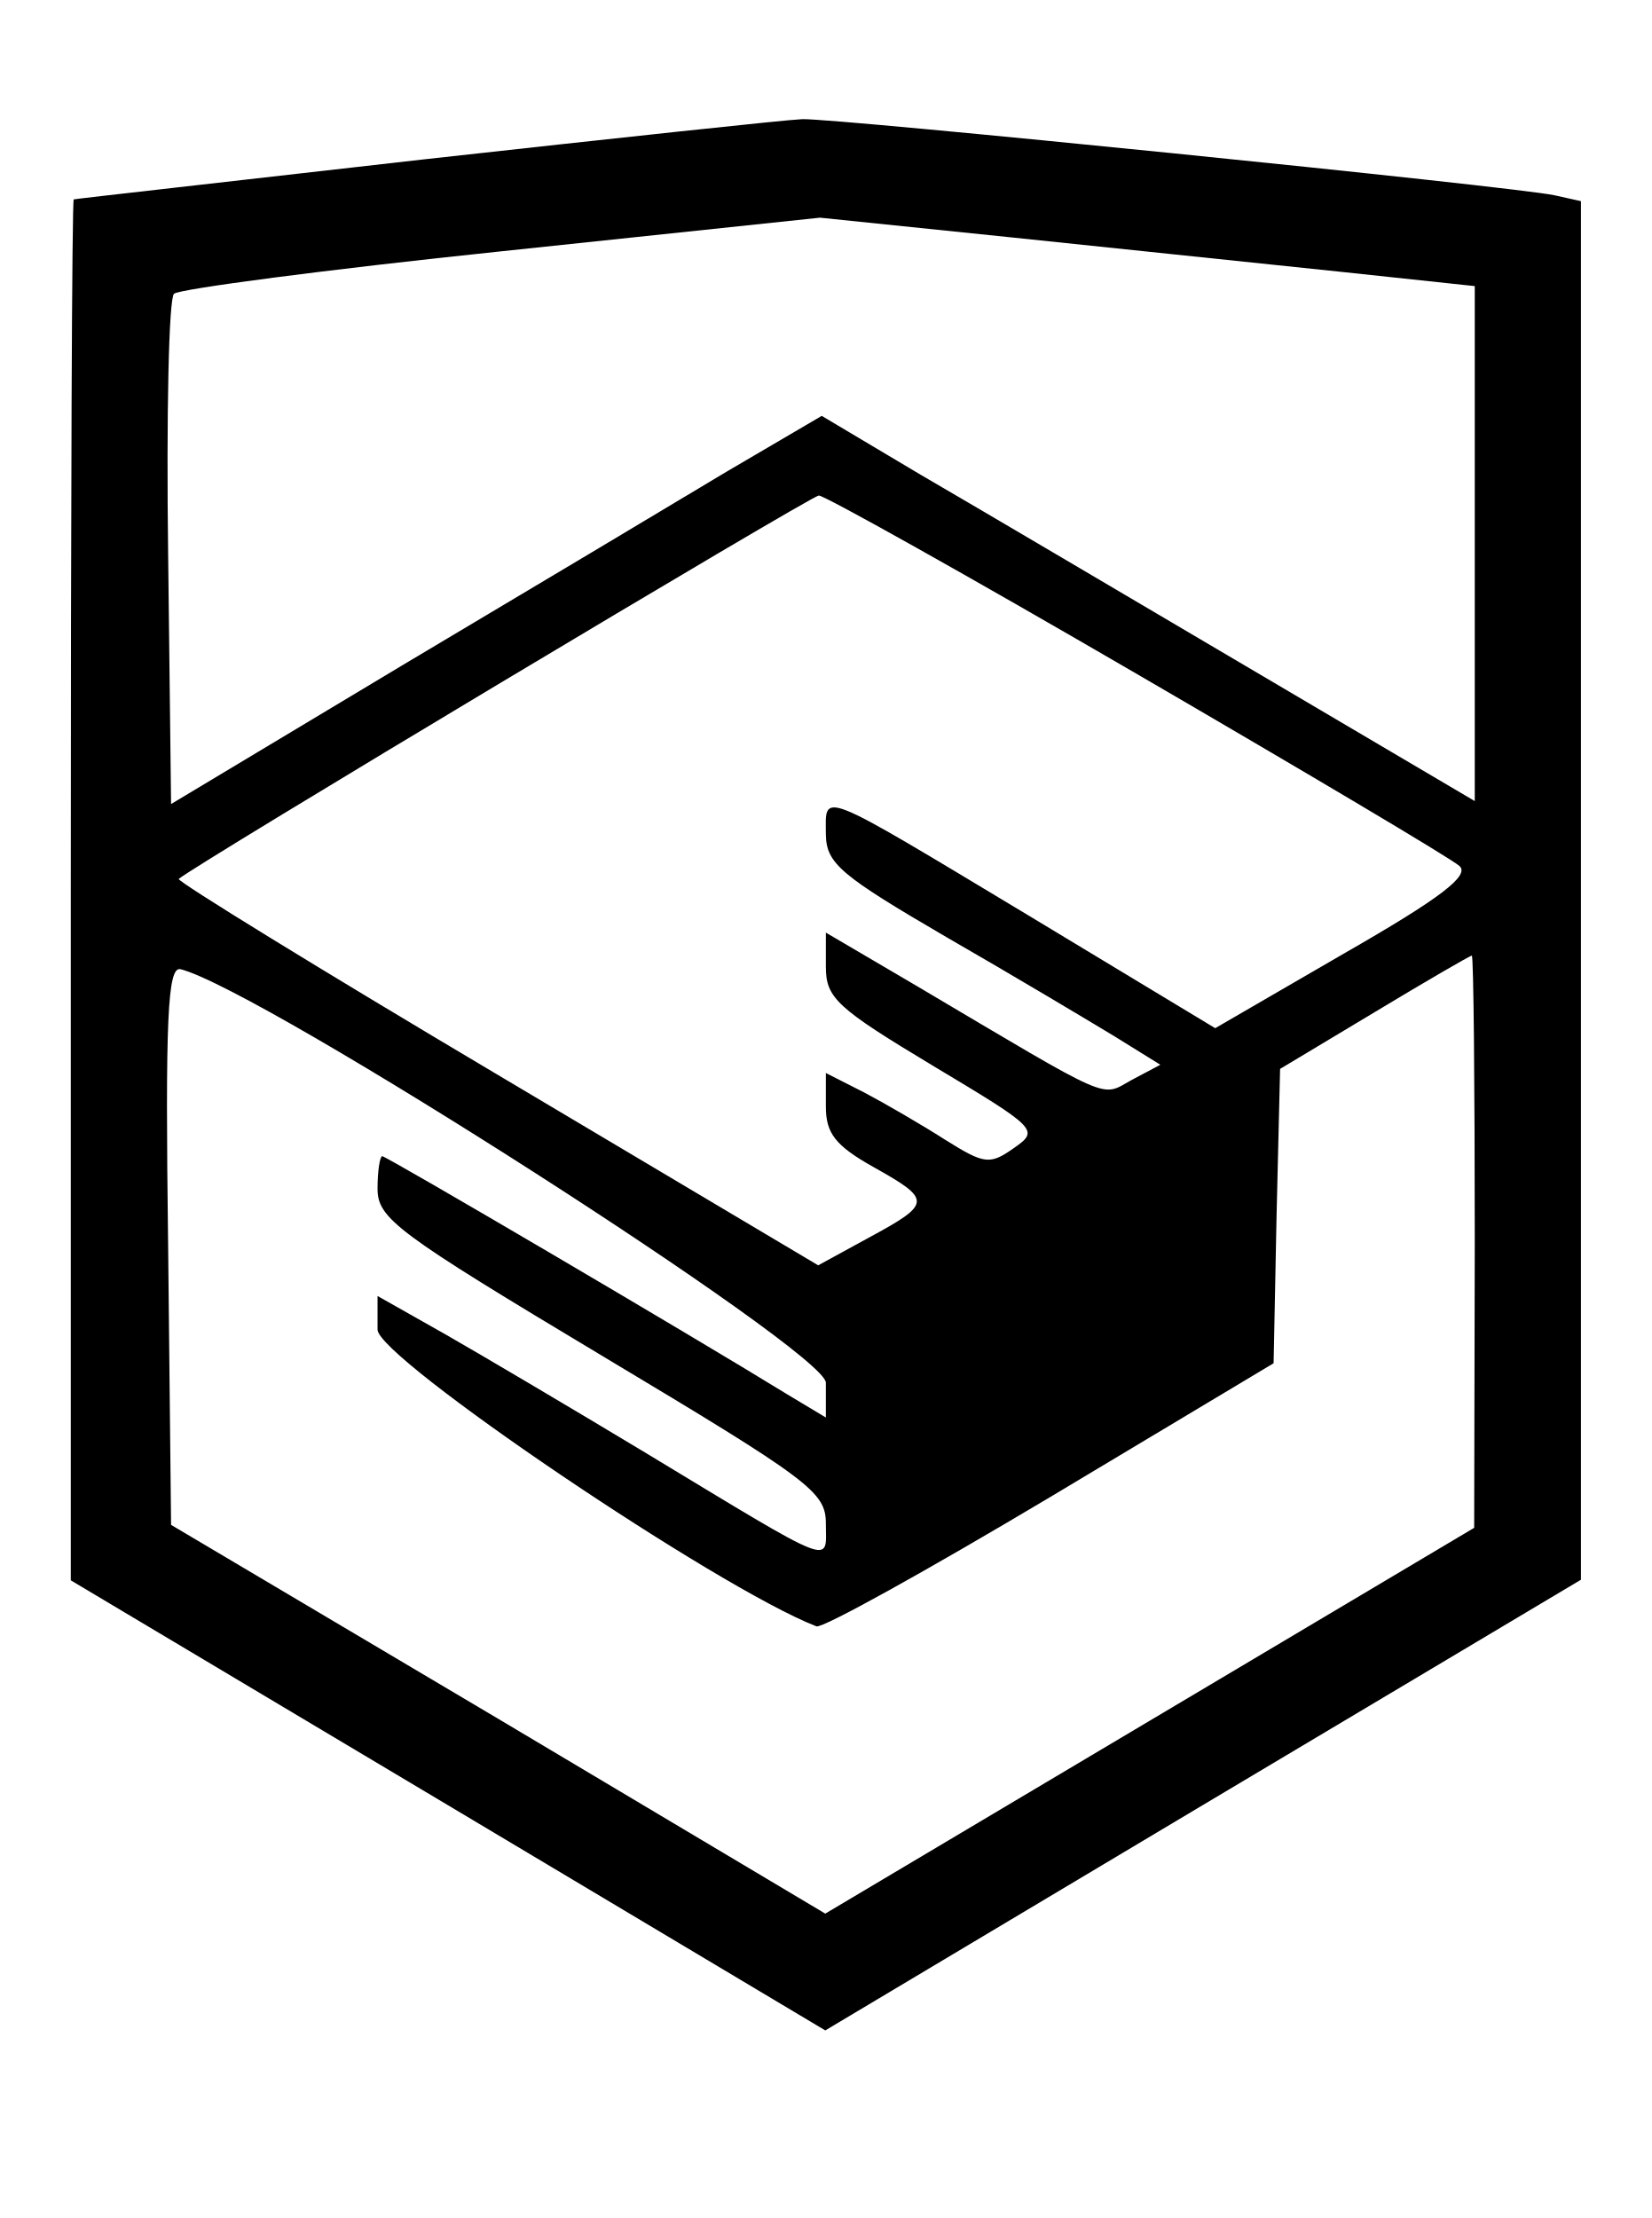
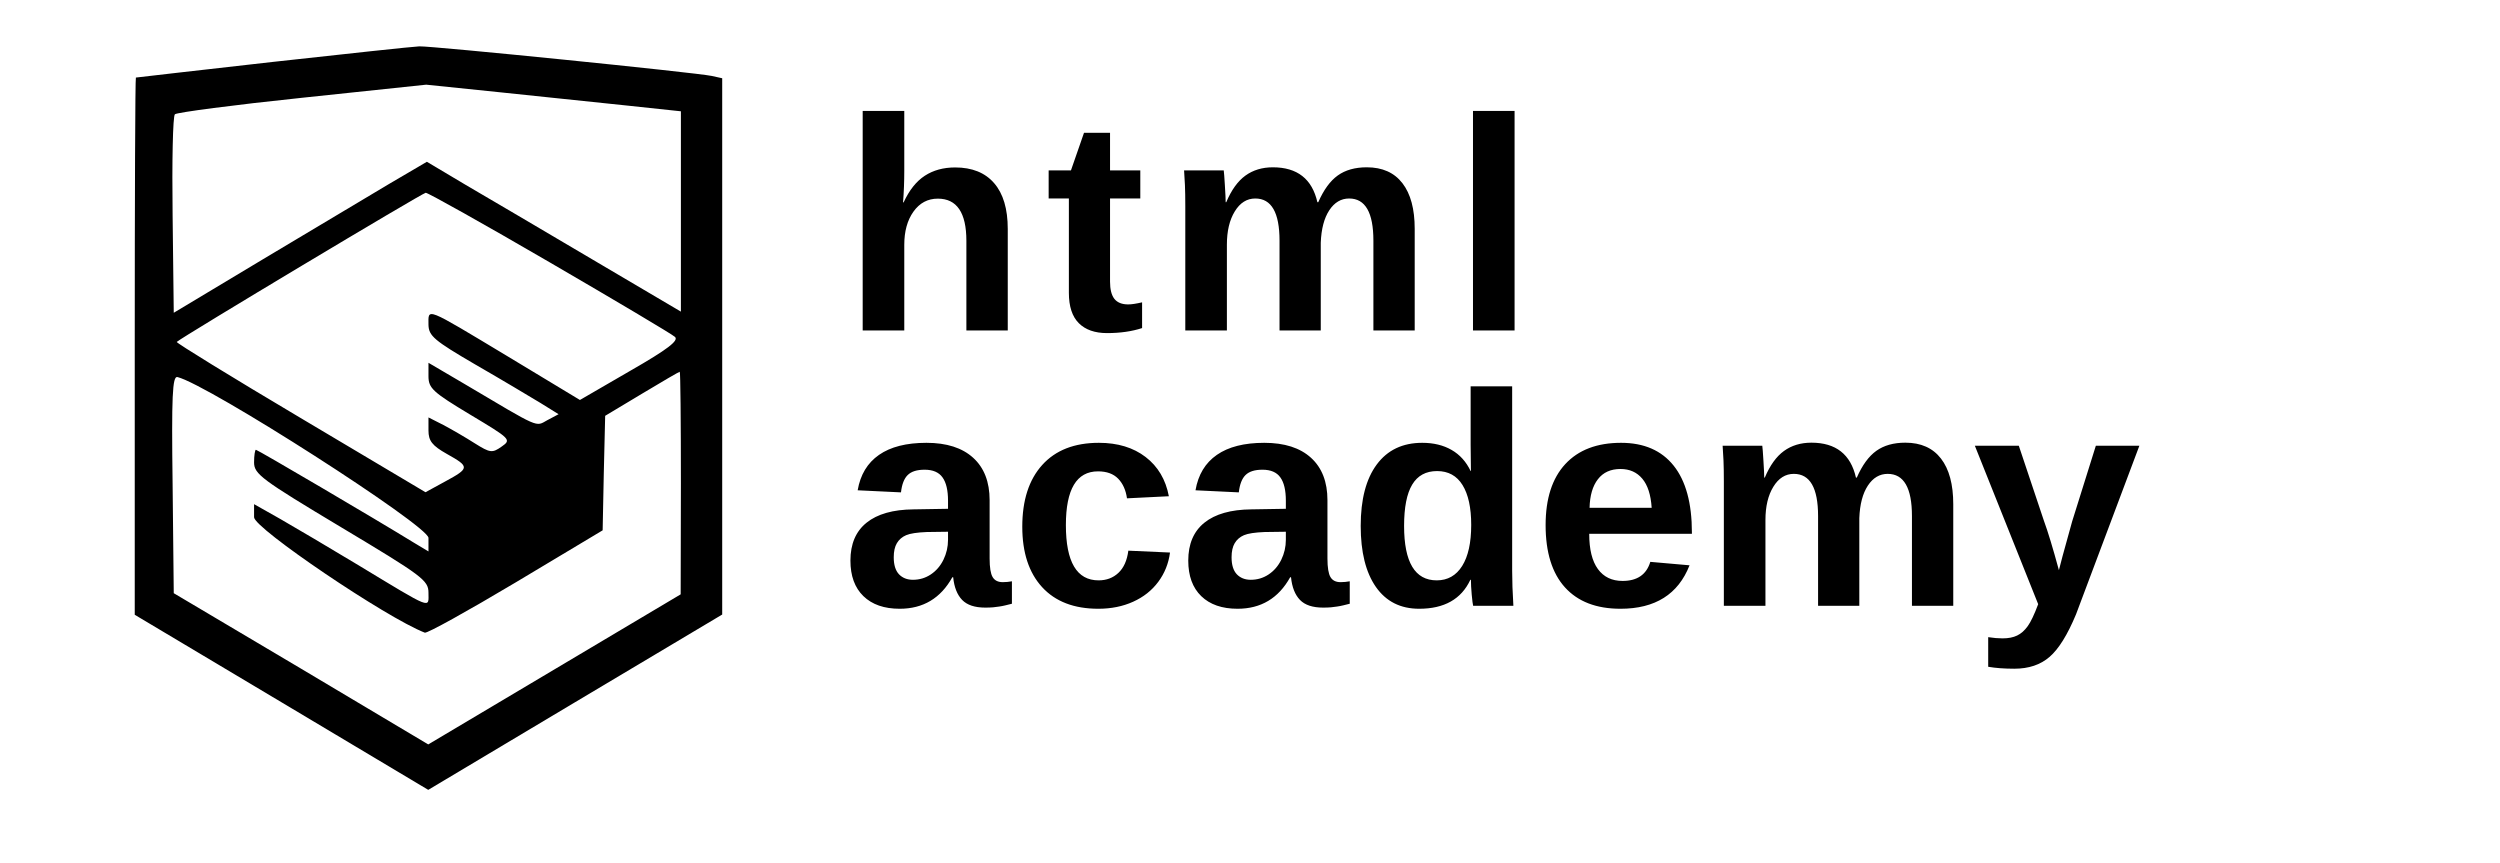
- <svg xmlns="http://www.w3.org/2000/svg" version="1.0" width="140pt" height="188pt" viewBox="0 0 140 188" preserveAspectRatio="xMidYMid meet">
-   <g transform="translate(0,188) scale(0.05,-0.05)" fill="#000000" stroke="none">
-     <path d="M720 3490 c-324 -37 -592 -67 -595 -68 -3 -1 -5 -528 -5 -1172 l0 -1169 639 -381 640 -382 640 382 641 382 0 1169 0 1168 -45 10 c-71 15 -1220 131 -1275 129 -27 -1 -315 -32 -640 -68z m1555 -191 l225 -24 0 -436 0 -437 -385 227 c-212 125 -461 272 -554 326 l-168 100 -162 -95 c-88 -53 -336 -201 -551 -329 l-390 -234 -5 425 c-3 234 1 432 10 440 8 8 258 41 555 72 l540 57 330 -34 c182 -19 431 -45 555 -58z m-347 -682 c287 -167 533 -313 546 -325 18 -16 -31 -54 -195 -148 l-219 -127 -318 192 c-361 217 -342 209 -342 136 1 -49 25 -69 205 -174 113 -65 240 -141 283 -167 l79 -49 -49 -26 c-53 -29 -27 -40 -363 159 l-155 91 0 -58 c0 -53 19 -70 182 -168 177 -106 180 -109 137 -139 -41 -29 -50 -28 -117 14 -39 25 -101 61 -137 80 l-65 33 0 -57 c0 -45 16 -66 80 -102 100 -56 100 -62 -7 -120 l-86 -47 -545 324 c-300 178 -542 327 -539 331 24 22 1071 649 1085 650 10 0 253 -136 540 -303z m572 -962 l-1 -485 -550 -327 -550 -327 -554 330 -555 329 -5 474 c-5 384 -1 473 21 468 136 -34 1094 -648 1094 -701 l0 -59 -65 39 c-169 104 -680 404 -687 404 -4 0 -8 -25 -8 -55 0 -51 33 -75 380 -283 354 -212 380 -231 380 -285 0 -69 22 -78 -307 121 -123 74 -275 164 -338 200 l-115 65 0 -57 c0 -48 576 -438 744 -503 10 -4 188 95 396 219 l379 227 5 249 6 250 160 96 c88 53 162 96 165 96 3 0 5 -218 5 -485z" />
+ <svg xmlns="http://www.w3.org/2000/svg" version="1.0" width="113" height="39" viewBox="0 0 498 188">
+   <g id="htmlacademy-ico">
+     <path transform="translate(0,188) scale(0.05,-0.05)" fill="#000000" d="M720 3490 c-324 -37 -592 -67 -595 -68 -3 -1 -5 -528 -5 -1172 l0 -1169 639 -381 640 -382 640 382 641 382 0 1169 0 1168 -45 10 c-71 15 -1220 131 -1275 129 -27 -1 -315 -32 -640 -68z m1555 -191 l225 -24 0 -436 0 -437 -385 227 c-212 125 -461 272 -554 326 l-168 100 -162 -95 c-88 -53 -336 -201 -551 -329 l-390 -234 -5 425 c-3 234 1 432 10 440 8 8 258 41 555 72 l540 57 330 -34 c182 -19 431 -45 555 -58z m-347 -682 c287 -167 533 -313 546 -325 18 -16 -31 -54 -195 -148 l-219 -127 -318 192 c-361 217 -342 209 -342 136 1 -49 25 -69 205 -174 113 -65 240 -141 283 -167 l79 -49 -49 -26 c-53 -29 -27 -40 -363 159 l-155 91 0 -58 c0 -53 19 -70 182 -168 177 -106 180 -109 137 -139 -41 -29 -50 -28 -117 14 -39 25 -101 61 -137 80 l-65 33 0 -57 c0 -45 16 -66 80 -102 100 -56 100 -62 -7 -120 l-86 -47 -545 324 c-300 178 -542 327 -539 331 24 22 1071 649 1085 650 10 0 253 -136 540 -303z m572 -962 l-1 -485 -550 -327 -550 -327 -554 330 -555 329 -5 474 c-5 384 -1 473 21 468 136 -34 1094 -648 1094 -701 l0 -59 -65 39 c-169 104 -680 404 -687 404 -4 0 -8 -25 -8 -55 0 -51 33 -75 380 -283 354 -212 380 -231 380 -285 0 -69 22 -78 -307 121 -123 74 -275 164 -338 200 l-115 65 0 -57 c0 -48 576 -438 744 -503 10 -4 188 95 396 219 l379 227 5 249 6 250 160 96 c88 53 162 96 165 96 3 0 5 -218 5 -485z" />
+     <text x="160" y="72" fill="#000000" font-family="Arial " font-size="66" font-weight="600" letter-spacing="4">html</text>
+     <text x="160" y="132" fill="#000000" font-family="Arial" font-size="66" font-weight="600" letter-spacing="0.1">academy</text>
  </g>
</svg>
